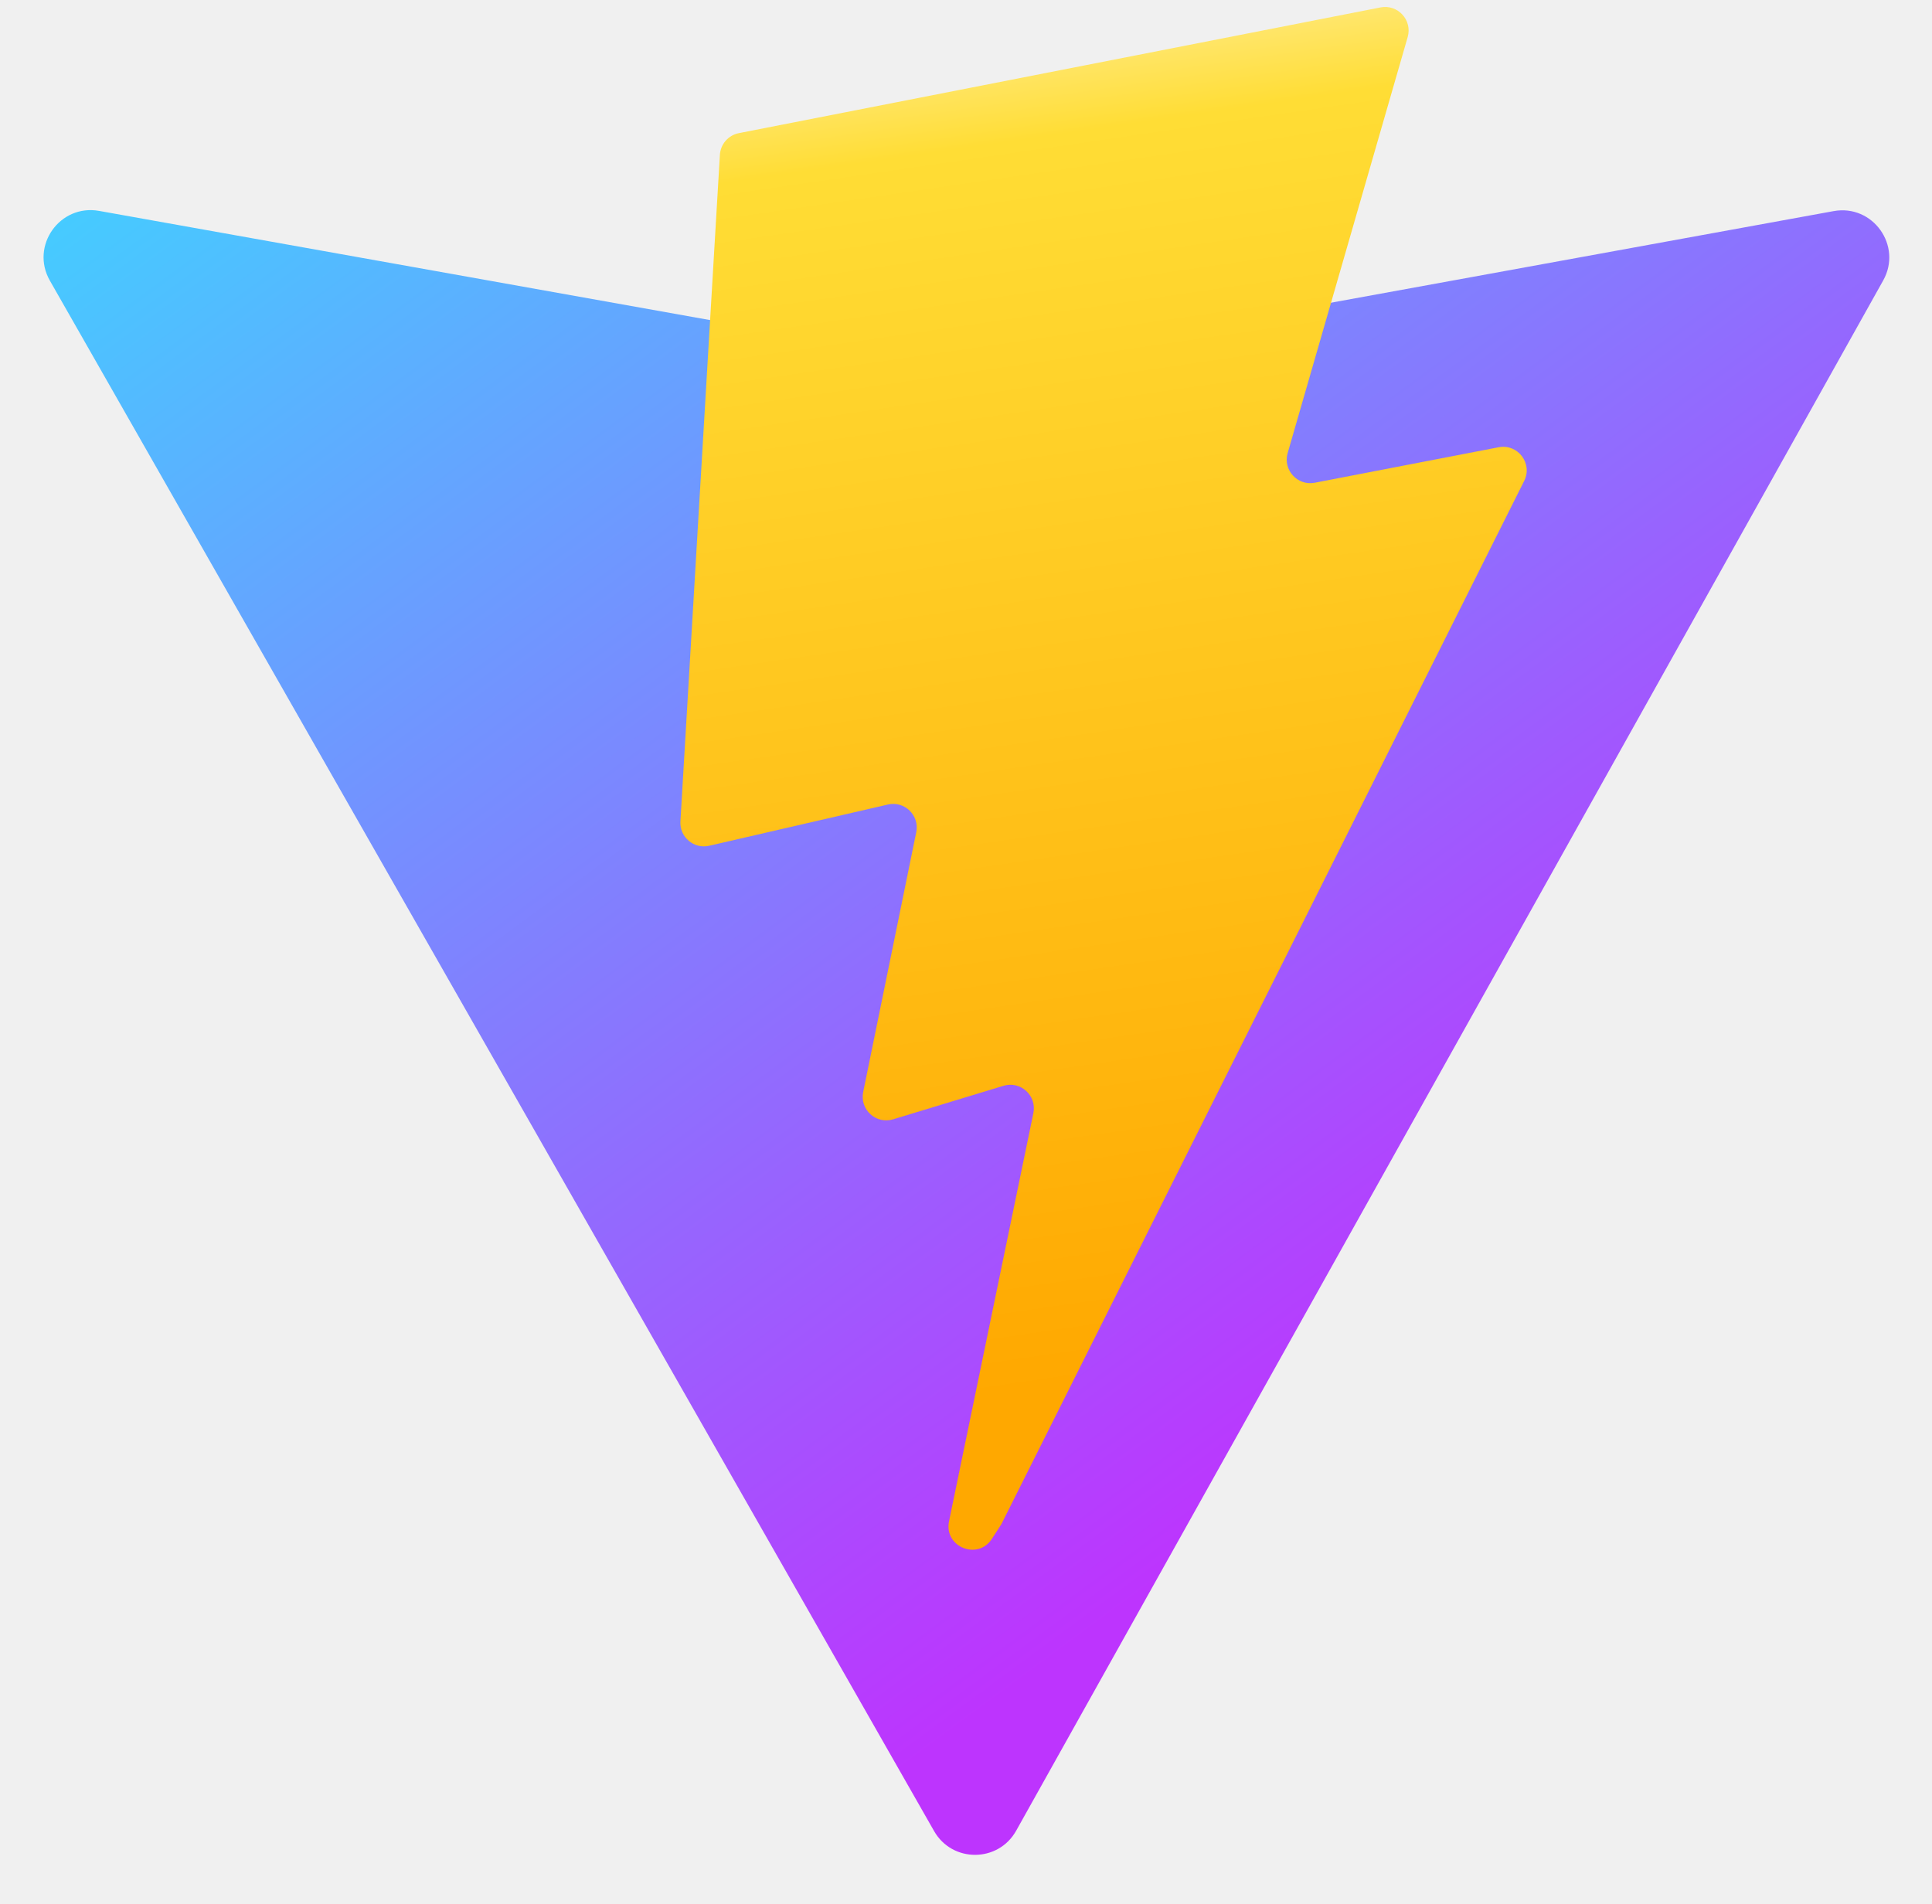
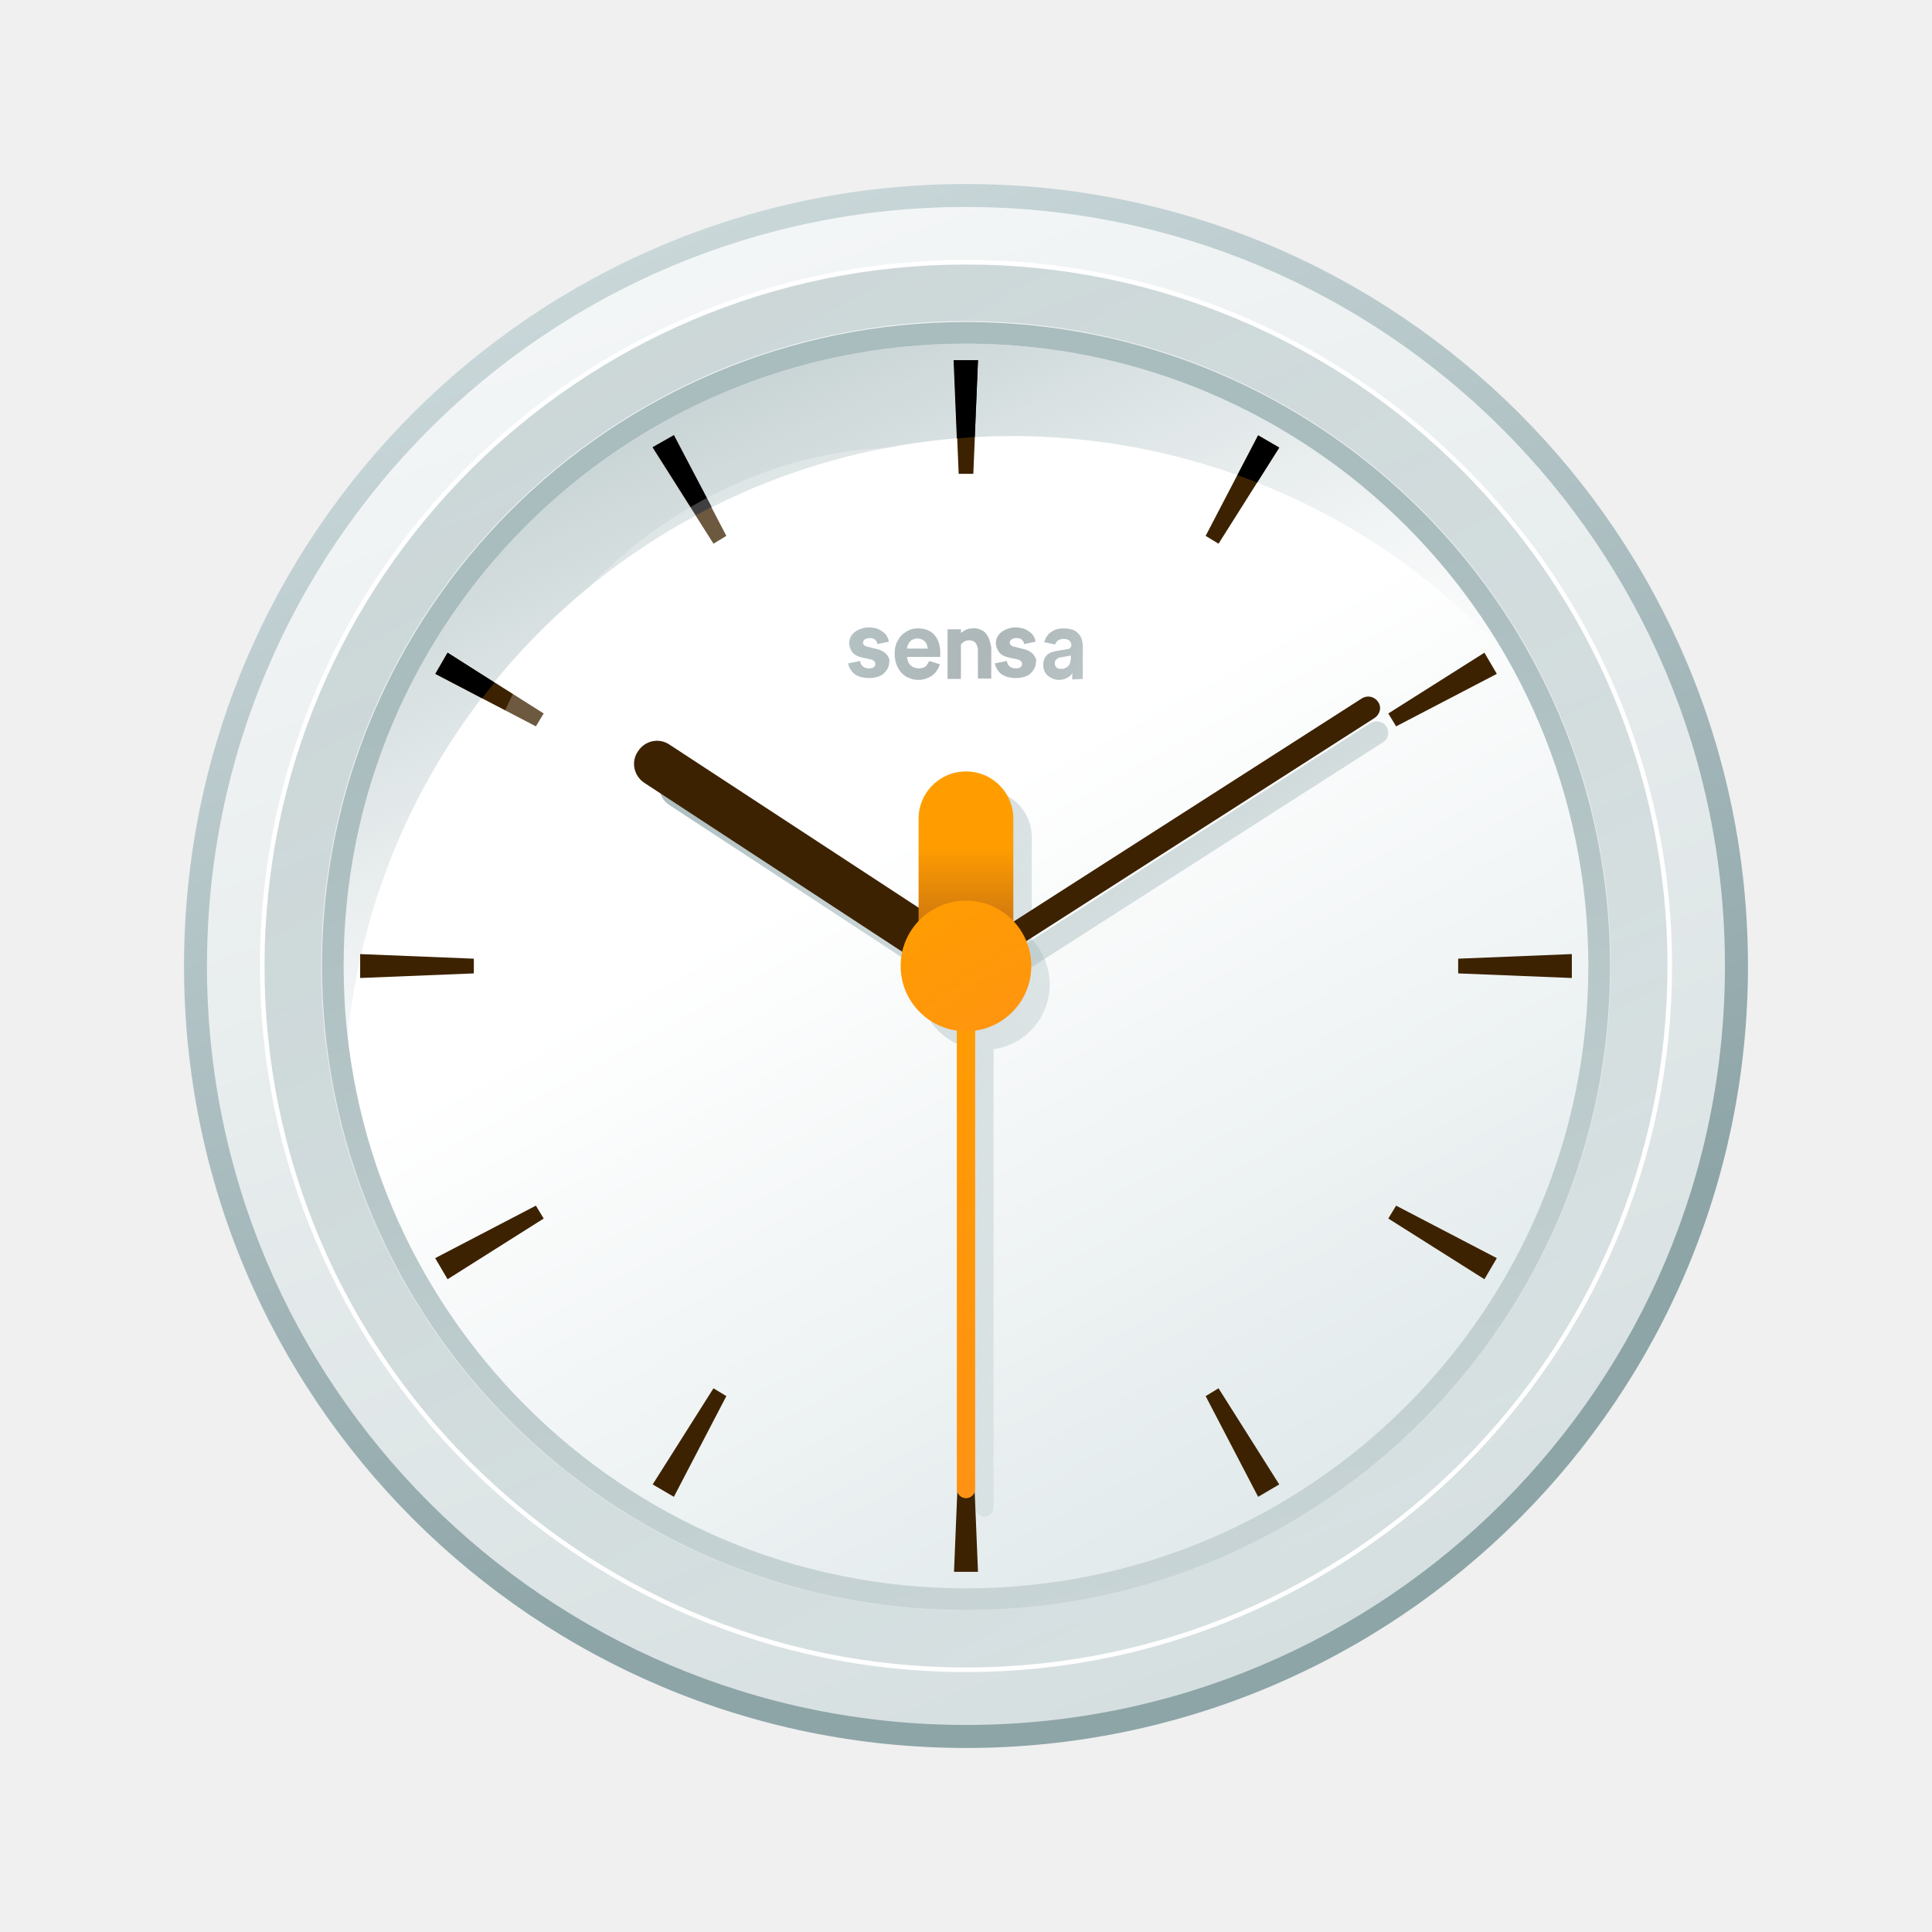
- <svg xmlns="http://www.w3.org/2000/svg" width="410" height="404" viewBox="0 0 410 404" fill="none">
-   <path d="M399.641 59.525L215.643 388.545C211.844 395.338 202.084 395.378 198.228 388.618L10.582 59.556C6.381 52.19 12.68 43.267 21.028 44.759L205.223 77.682C206.398 77.892 207.601 77.89 208.776 77.676L389.119 44.806C397.439 43.289 403.768 52.143 399.641 59.525Z" fill="url(#paint0_linear)" />
-   <path d="M292.965 1.574L156.801 28.255C154.563 28.694 152.906 30.59 152.771 32.866L144.395 174.33C144.198 177.662 147.258 180.248 150.51 179.498L188.42 170.749C191.967 169.931 195.172 173.055 194.443 176.622L183.18 231.775C182.422 235.487 185.907 238.661 189.532 237.56L212.947 230.446C216.577 229.344 220.065 232.527 219.297 236.242L201.398 322.875C200.278 328.294 207.486 331.249 210.492 326.603L212.5 323.5L323.454 102.072C325.312 98.365 322.108 94.137 318.036 94.923L279.014 102.454C275.347 103.161 272.227 99.746 273.262 96.158L298.731 7.867C299.767 4.273 296.636 0.855 292.965 1.574Z" fill="url(#paint1_linear)" />
+ <svg xmlns="http://www.w3.org/2000/svg" width="24" height="24" viewBox="0 0 24 24" fill="none">
+   <path d="M12 21.714C17.365 21.714 21.714 17.365 21.714 12C21.714 6.635 17.365 2.286 12 2.286C6.635 2.286 2.286 6.635 2.286 12C2.286 17.365 6.635 21.714 12 21.714Z" fill="url(#paint0_linear)" />
+   <path d="M12 21.428C17.207 21.428 21.428 17.207 21.428 12C21.428 6.793 17.207 2.571 12 2.571C6.793 2.571 2.571 6.793 2.571 12C2.571 17.207 6.793 21.428 12 21.428Z" fill="url(#paint1_linear)" />
+   <path opacity="0.5" d="M12 3.269C7.177 3.269 3.269 7.177 3.269 12C3.269 16.823 7.177 20.731 12 20.731C16.823 20.731 20.731 16.823 20.731 12C20.731 7.177 16.823 3.269 12 3.269ZM12 20.011C7.577 20.011 3.989 16.423 3.989 12C3.989 7.577 7.577 3.989 12 3.989C16.423 3.989 20.011 7.577 20.011 12C20.011 16.423 16.423 20.011 12 20.011Z" fill="url(#paint2_linear)" />
+   <path d="M12 20C16.418 20 20 16.418 20 12C20 7.582 16.418 4 12 4C7.582 4 4 7.582 4 12C4 16.418 7.582 20 12 20Z" fill="url(#paint3_linear)" />
+   <path d="M12 19.731C16.27 19.731 19.731 16.27 19.731 12C19.731 7.73 16.27 4.269 12 4.269C7.73 4.269 4.269 7.73 4.269 12C4.269 16.27 7.73 19.731 12 19.731Z" fill="url(#paint4_linear)" />
+   <path d="M17.223 9.028C17.183 8.96 17.091 8.943 17.023 8.983L12.36 11.971L8.629 9.526C8.497 9.44 8.32 9.474 8.234 9.606C8.149 9.737 8.183 9.914 8.314 10L12.074 12.463L12.229 12.223L12.303 12.343L17.177 9.223C17.246 9.183 17.263 9.097 17.223 9.028Z" fill="url(#paint5_linear)" />
+   <path d="M13.04 12.229C13.04 12.011 12.954 11.817 12.817 11.669V10.4C12.817 10.074 12.554 9.812 12.228 9.812C11.903 9.812 11.64 10.074 11.64 10.4V11.669C11.503 11.812 11.417 12.011 11.417 12.229C11.417 12.64 11.72 12.977 12.114 13.034V18.726C12.114 18.789 12.166 18.84 12.228 18.84C12.291 18.84 12.343 18.789 12.343 18.726V13.034C12.737 12.977 13.04 12.64 13.04 12.229Z" fill="url(#paint6_linear)" />
+   <path d="M12.571 5.417C14.989 5.417 17.16 6.451 18.68 8.097C17.337 5.806 14.851 4.269 12 4.269C7.731 4.269 4.269 7.731 4.269 12C4.269 12.297 4.286 12.589 4.32 12.874C4.737 8.686 8.274 5.417 12.571 5.417Z" fill="url(#paint7_linear)" />
+   <path d="M12 20.771C7.166 20.771 3.229 16.834 3.229 12C3.229 7.166 7.166 3.229 12 3.229C16.834 3.229 20.771 7.166 20.771 12C20.771 16.834 16.834 20.771 12 20.771ZM12 3.286C7.194 3.286 3.286 7.194 3.286 12C3.286 16.806 7.194 20.714 12 20.714C16.806 20.714 20.714 16.806 20.714 12C20.714 7.194 16.806 3.286 12 3.286Z" fill="white" />
+   <path d="M12.091 5.886H11.909L11.851 4.474H12.149L12.091 5.886Z" fill="#3C2200" />
+   <path d="M11.886 5.446C11.96 5.44 12.034 5.434 12.109 5.428L12.149 4.474H11.846L11.886 5.446Z" fill="black" />
+   <path d="M11.909 18.114H12.091L12.149 19.526H11.851L11.909 18.114Z" fill="#3C2200" />
+   <path d="M18.114 12.092V11.909L19.526 11.852V12.149L18.114 12.092Z" fill="#3C2200" />
+   <path d="M5.886 11.909V12.092L4.474 12.149V11.852L5.886 11.909Z" fill="#3C2200" />
+   <path d="M14.977 17.343L15.137 17.246L15.891 18.44L15.629 18.594L14.977 17.343Z" fill="#3C2200" />
+   <path d="M9.023 6.657L8.863 6.754L8.108 5.56L8.371 5.406L9.023 6.657Z" fill="#3C2200" />
+   <path d="M17.246 15.137L17.343 14.977L18.594 15.629L18.44 15.891L17.246 15.137Z" fill="#3C2200" />
+   <path d="M6.754 8.863L6.657 9.023L5.406 8.371L5.56 8.108L6.754 8.863Z" fill="#3C2200" />
+   <path d="M17.343 9.023L17.246 8.863L18.44 8.108L18.594 8.371L17.343 9.023Z" fill="#3C2200" />
+   <path d="M6.657 14.977L6.754 15.137L5.56 15.891L5.406 15.629L6.657 14.977Z" fill="#3C2200" />
+   <path d="M15.137 6.754L14.977 6.657L15.629 5.406L15.891 5.56L15.137 6.754Z" fill="#3C2200" />
+   <path d="M8.863 17.246L9.023 17.343L8.371 18.594L8.108 18.44L8.863 17.246Z" fill="#3C2200" />
+   <path d="M15.617 5.994L15.891 5.56L15.629 5.411L15.371 5.903C15.457 5.931 15.537 5.965 15.617 5.994Z" fill="black" />
+   <path d="M8.371 5.406L8.108 5.554L8.646 6.4C8.708 6.366 8.777 6.331 8.84 6.297L8.371 5.406Z" fill="black" />
+   <path opacity="0.25" d="M5.983 9.72C6.103 9.125 6.366 8.56 6.709 8.045C7.051 7.537 7.486 7.08 7.977 6.702C8.469 6.325 9.023 6.028 9.606 5.828C10.189 5.634 10.806 5.531 11.412 5.571C11.526 5.577 11.611 5.68 11.606 5.794C11.6 5.88 11.543 5.948 11.469 5.977C10.931 6.177 10.417 6.377 9.937 6.628C9.451 6.874 8.994 7.16 8.566 7.48C8.137 7.805 7.737 8.165 7.366 8.565C6.994 8.965 6.657 9.4 6.32 9.868C6.257 9.954 6.143 9.971 6.057 9.908C5.994 9.862 5.966 9.788 5.983 9.72Z" fill="white" />
+   <path d="M5.56 8.108L5.411 8.371L5.989 8.674C6.04 8.606 6.091 8.543 6.143 8.48L5.56 8.108Z" fill="black" />
+   <path d="M12 12.286C11.948 12.286 11.891 12.269 11.845 12.24L8.006 9.726C7.874 9.64 7.834 9.463 7.926 9.332C8.011 9.2 8.188 9.16 8.32 9.252L12.16 11.766C12.291 11.852 12.331 12.029 12.24 12.16C12.183 12.24 12.091 12.286 12 12.286Z" fill="#3C2200" />
+   <path d="M12 12.143C11.954 12.143 11.909 12.12 11.88 12.074C11.84 12.005 11.857 11.92 11.926 11.874L16.92 8.674C16.988 8.634 17.074 8.651 17.12 8.72C17.166 8.788 17.143 8.874 17.074 8.92L12.08 12.12C12.051 12.137 12.028 12.143 12 12.143Z" fill="#3C2200" />
+   <path d="M12 18.611C11.937 18.611 11.886 18.56 11.886 18.497V12C11.886 11.937 11.937 11.886 12 11.886C12.063 11.886 12.114 11.937 12.114 12V18.497C12.114 18.56 12.063 18.611 12 18.611Z" fill="url(#paint8_linear)" />
+   <path d="M12 9.583C11.674 9.583 11.411 9.845 11.411 10.171V12H12.588V10.171C12.588 9.845 12.326 9.583 12 9.583Z" fill="url(#paint9_linear)" />
+   <path d="M12 12.811C12.448 12.811 12.811 12.448 12.811 12C12.811 11.552 12.448 11.188 12 11.188C11.552 11.188 11.188 11.552 11.188 12C11.188 12.448 11.552 12.811 12 12.811Z" fill="url(#paint10_linear)" />
+   <path d="M11.268 8.051C11.268 8.023 11.286 7.994 11.303 7.971C11.314 7.96 11.326 7.949 11.343 7.943C11.36 7.937 11.377 7.931 11.394 7.931C11.411 7.931 11.434 7.937 11.451 7.943C11.469 7.949 11.48 7.96 11.491 7.971C11.503 7.983 11.508 7.994 11.514 8.011C11.52 8.023 11.52 8.04 11.526 8.057H11.268V8.051ZM11.606 7.886C11.554 7.829 11.486 7.806 11.4 7.806C11.366 7.806 11.326 7.811 11.291 7.829C11.257 7.846 11.229 7.863 11.2 7.891C11.171 7.92 11.154 7.954 11.137 7.989C11.12 8.029 11.114 8.074 11.114 8.12C11.114 8.166 11.12 8.211 11.137 8.257C11.154 8.297 11.171 8.331 11.2 8.36C11.229 8.389 11.257 8.411 11.297 8.423C11.331 8.44 11.371 8.446 11.411 8.446C11.446 8.446 11.474 8.44 11.508 8.429C11.537 8.417 11.56 8.406 11.583 8.389C11.606 8.371 11.623 8.354 11.64 8.326C11.657 8.303 11.668 8.28 11.674 8.251L11.543 8.211C11.531 8.234 11.52 8.257 11.497 8.28C11.474 8.297 11.446 8.303 11.411 8.303C11.394 8.303 11.371 8.297 11.354 8.291C11.337 8.286 11.32 8.274 11.309 8.263C11.297 8.251 11.286 8.234 11.28 8.217C11.274 8.2 11.268 8.183 11.268 8.16H11.68C11.68 8.16 11.68 8.154 11.68 8.143C11.68 8.131 11.68 8.12 11.68 8.109C11.68 8.017 11.657 7.943 11.606 7.886Z" fill="url(#paint11_linear)" />
+   <path d="M11.011 8.126C10.977 8.092 10.931 8.069 10.868 8.057L10.777 8.034C10.76 8.034 10.748 8.023 10.737 8.017C10.726 8.006 10.72 7.994 10.72 7.983C10.72 7.966 10.731 7.949 10.743 7.943C10.76 7.932 10.777 7.926 10.8 7.926C10.817 7.926 10.829 7.926 10.846 7.932C10.857 7.937 10.868 7.943 10.874 7.949C10.88 7.954 10.886 7.966 10.891 7.972C10.897 7.983 10.897 7.989 10.897 8H10.903L11.04 7.972C11.04 7.954 11.034 7.932 11.023 7.914C11.011 7.892 11 7.874 10.977 7.857C10.954 7.84 10.931 7.823 10.903 7.812C10.868 7.8 10.829 7.794 10.789 7.794C10.754 7.794 10.726 7.8 10.691 7.812C10.663 7.823 10.64 7.834 10.617 7.852C10.594 7.869 10.577 7.892 10.566 7.914C10.554 7.937 10.549 7.966 10.549 7.989C10.549 8.029 10.566 8.069 10.588 8.103C10.617 8.137 10.663 8.16 10.726 8.172L10.806 8.189C10.834 8.194 10.846 8.2 10.857 8.212C10.868 8.223 10.874 8.234 10.874 8.246C10.874 8.263 10.868 8.274 10.857 8.286C10.846 8.297 10.823 8.303 10.794 8.303C10.76 8.303 10.731 8.292 10.714 8.274C10.697 8.257 10.686 8.234 10.686 8.212H10.68L10.537 8.24C10.537 8.263 10.549 8.28 10.554 8.297C10.566 8.32 10.583 8.343 10.6 8.36C10.623 8.383 10.651 8.394 10.68 8.406C10.714 8.417 10.754 8.423 10.8 8.423C10.834 8.423 10.874 8.417 10.909 8.406C10.937 8.394 10.966 8.383 10.983 8.36C11.023 8.326 11.046 8.274 11.046 8.223C11.057 8.2 11.04 8.16 11.011 8.126Z" fill="url(#paint12_linear)" />
+   <path d="M12.834 8.126C12.8 8.092 12.754 8.069 12.691 8.057L12.6 8.034C12.583 8.034 12.572 8.023 12.56 8.017C12.549 8.006 12.543 7.994 12.543 7.983C12.543 7.966 12.554 7.949 12.566 7.943C12.583 7.932 12.6 7.926 12.623 7.926C12.64 7.926 12.652 7.926 12.669 7.932C12.68 7.937 12.691 7.943 12.697 7.949C12.703 7.954 12.709 7.966 12.714 7.972C12.72 7.983 12.72 7.989 12.72 8H12.726L12.863 7.972C12.863 7.954 12.857 7.932 12.846 7.914C12.834 7.892 12.823 7.874 12.8 7.857C12.777 7.84 12.754 7.823 12.726 7.812C12.691 7.8 12.652 7.794 12.611 7.794C12.577 7.794 12.549 7.8 12.514 7.812C12.486 7.823 12.463 7.834 12.44 7.852C12.417 7.869 12.4 7.892 12.389 7.914C12.377 7.937 12.371 7.966 12.371 7.989C12.371 8.029 12.389 8.069 12.412 8.103C12.44 8.137 12.486 8.16 12.549 8.172L12.629 8.189C12.657 8.194 12.669 8.2 12.68 8.212C12.691 8.223 12.697 8.234 12.697 8.246C12.697 8.263 12.691 8.274 12.68 8.286C12.669 8.297 12.646 8.303 12.617 8.303C12.583 8.303 12.554 8.292 12.537 8.274C12.52 8.257 12.509 8.234 12.509 8.212H12.503L12.36 8.24C12.36 8.263 12.371 8.28 12.377 8.297C12.389 8.32 12.406 8.343 12.423 8.36C12.446 8.383 12.474 8.394 12.503 8.406C12.537 8.417 12.577 8.423 12.623 8.423C12.657 8.423 12.697 8.417 12.732 8.406C12.76 8.394 12.789 8.383 12.806 8.36C12.846 8.326 12.869 8.274 12.869 8.223C12.88 8.2 12.863 8.16 12.834 8.126Z" fill="url(#paint13_linear)" />
+   <path d="M13.303 8.171C13.303 8.194 13.297 8.217 13.291 8.24C13.286 8.257 13.274 8.269 13.263 8.28C13.251 8.291 13.24 8.297 13.223 8.303C13.206 8.309 13.194 8.309 13.177 8.309C13.154 8.309 13.131 8.303 13.12 8.286C13.108 8.274 13.103 8.257 13.103 8.24C13.103 8.217 13.108 8.2 13.126 8.189C13.137 8.177 13.16 8.166 13.177 8.166L13.303 8.143V8.177V8.171ZM13.451 8.434V8.034C13.451 8.006 13.446 7.977 13.44 7.949C13.434 7.92 13.417 7.897 13.4 7.874C13.377 7.851 13.354 7.834 13.326 7.823C13.291 7.811 13.251 7.806 13.211 7.806C13.177 7.806 13.143 7.811 13.108 7.823C13.08 7.834 13.057 7.851 13.034 7.869C13.017 7.886 13 7.909 12.989 7.931C12.983 7.949 12.977 7.96 12.971 7.977L13.108 8.006C13.114 7.989 13.12 7.977 13.131 7.966C13.149 7.949 13.177 7.937 13.211 7.937C13.246 7.937 13.268 7.943 13.286 7.96C13.303 7.977 13.309 7.994 13.309 8.017C13.309 8.029 13.303 8.034 13.297 8.046C13.286 8.057 13.274 8.063 13.263 8.063L13.126 8.086C13.103 8.091 13.08 8.097 13.057 8.103C13.04 8.114 13.017 8.126 13.006 8.137C12.989 8.154 12.977 8.171 12.971 8.194C12.96 8.217 12.96 8.24 12.96 8.263C12.96 8.286 12.966 8.309 12.971 8.331C12.983 8.354 12.994 8.371 13.011 8.389C13.028 8.406 13.051 8.417 13.074 8.429C13.097 8.44 13.126 8.446 13.154 8.446C13.251 8.446 13.309 8.389 13.32 8.36V8.44L13.451 8.434Z" fill="url(#paint14_linear)" />
+   <path d="M12.291 7.954C12.286 7.926 12.268 7.897 12.251 7.874C12.234 7.851 12.211 7.834 12.183 7.823C12.154 7.811 12.12 7.8 12.085 7.806C12.051 7.806 12.017 7.811 11.988 7.829C11.971 7.84 11.948 7.851 11.937 7.863V7.817H11.771V8.434H11.937V8.006C11.943 8 11.977 7.954 12.034 7.954C12.074 7.954 12.103 7.966 12.12 7.989C12.137 8.011 12.148 8.046 12.148 8.074V8.429H12.314V8.04C12.308 8.017 12.303 7.983 12.291 7.954Z" fill="url(#paint15_linear)" />
  <defs>
-     <linearGradient id="paint0_linear" x1="6" y1="33" x2="235" y2="344" gradientUnits="userSpaceOnUse">
-       <stop stop-color="#41D1FF" />
-       <stop offset="1" stop-color="#BD34FE" />
+     <linearGradient id="paint0_linear" x1="14.236" y1="17.472" x2="7.722" y2="1.529" gradientUnits="userSpaceOnUse">
+       <stop stop-color="#8EA5A8" />
+       <stop offset="1" stop-color="#CFDCDE" />
    </linearGradient>
-     <linearGradient id="paint1_linear" x1="194.651" y1="8.818" x2="236.076" y2="292.989" gradientUnits="userSpaceOnUse">
-       <stop stop-color="#FFEA83" />
-       <stop offset="0.083" stop-color="#FFDD35" />
-       <stop offset="1" stop-color="#FFA800" />
+     <linearGradient id="paint1_linear" x1="6.256" y1="-3.73" x2="25.056" y2="47.755" gradientUnits="userSpaceOnUse">
+       <stop stop-color="white" />
+       <stop offset="1" stop-color="#A9BCBE" />
+     </linearGradient>
+     <linearGradient id="paint2_linear" x1="3.683" y1="-3.263" x2="17.549" y2="22.184" gradientUnits="userSpaceOnUse">
+       <stop stop-color="#8EA5A8" />
+       <stop offset="1" stop-color="#DEE7E8" />
+     </linearGradient>
+     <linearGradient id="paint3_linear" x1="18.279" y1="41.75" x2="11.078" y2="7.632" gradientUnits="userSpaceOnUse">
+       <stop stop-color="white" />
+       <stop offset="1" stop-color="#A9BCBE" />
+     </linearGradient>
+     <linearGradient id="paint4_linear" x1="11.118" y1="10.407" x2="18.775" y2="24.235" gradientUnits="userSpaceOnUse">
+       <stop stop-color="white" />
+       <stop offset="1" stop-color="#CFDCDE" />
+     </linearGradient>
+     <linearGradient id="paint5_linear" x1="16.055" y1="15.298" x2="10.521" y2="5.623" gradientUnits="userSpaceOnUse">
+       <stop stop-color="#A9BCBE" stop-opacity="0" />
+       <stop offset="1" stop-color="#8EA5A8" />
+     </linearGradient>
+     <linearGradient id="paint6_linear" x1="17.271" y1="16.25" x2="1.243" y2="10.078" gradientUnits="userSpaceOnUse">
+       <stop stop-color="#A9BCBE" stop-opacity="0" />
+       <stop offset="1" stop-color="#8EA5A8" />
+     </linearGradient>
+     <linearGradient id="paint7_linear" x1="11.785" y1="11.123" x2="6.528" y2="-0.477" gradientUnits="userSpaceOnUse">
+       <stop stop-color="#A9BCBE" stop-opacity="0" />
+       <stop offset="1" stop-color="#8EA5A8" />
+     </linearGradient>
+     <linearGradient id="paint8_linear" x1="13.53" y1="17.66" x2="10.469" y2="12.836" gradientUnits="userSpaceOnUse">
+       <stop stop-color="#FF9214" />
+       <stop offset="1" stop-color="#FF9D00" />
+     </linearGradient>
+     <linearGradient id="paint9_linear" x1="12" y1="10.514" x2="12" y2="12.393" gradientUnits="userSpaceOnUse">
+       <stop stop-color="#FF9D00" />
+       <stop offset="1" stop-color="#A3541E" />
+     </linearGradient>
+     <linearGradient id="paint10_linear" x1="12.837" y1="13.319" x2="11.416" y2="11.08" gradientUnits="userSpaceOnUse">
+       <stop stop-color="#FF9214" />
+       <stop offset="1" stop-color="#FF9D00" />
+     </linearGradient>
+     <linearGradient id="paint11_linear" x1="9.907" y1="7.404" x2="14.564" y2="9.633" gradientUnits="userSpaceOnUse">
+       <stop stop-color="#BBCACC" />
+       <stop offset="0.471" stop-color="#939FA1" stop-opacity="0.75" />
+       <stop offset="1" stop-color="#CFDCDE" />
+     </linearGradient>
+     <linearGradient id="paint12_linear" x1="9.796" y1="7.638" x2="14.453" y2="9.866" gradientUnits="userSpaceOnUse">
+       <stop stop-color="#BBCACC" />
+       <stop offset="0.471" stop-color="#939FA1" stop-opacity="0.75" />
+       <stop offset="1" stop-color="#CFDCDE" />
+     </linearGradient>
+     <linearGradient id="paint13_linear" x1="10.135" y1="6.928" x2="14.793" y2="9.156" gradientUnits="userSpaceOnUse">
+       <stop stop-color="#BBCACC" />
+       <stop offset="0.471" stop-color="#939FA1" stop-opacity="0.75" />
+       <stop offset="1" stop-color="#CFDCDE" />
+     </linearGradient>
+     <linearGradient id="paint14_linear" x1="10.239" y1="6.71" x2="14.896" y2="8.938" gradientUnits="userSpaceOnUse">
+       <stop stop-color="#BBCACC" />
+       <stop offset="0.471" stop-color="#939FA1" stop-opacity="0.75" />
+       <stop offset="1" stop-color="#CFDCDE" />
+     </linearGradient>
+     <linearGradient id="paint15_linear" x1="10.01" y1="7.189" x2="14.667" y2="9.418" gradientUnits="userSpaceOnUse">
+       <stop stop-color="#BBCACC" />
+       <stop offset="0.471" stop-color="#939FA1" stop-opacity="0.75" />
+       <stop offset="1" stop-color="#CFDCDE" />
    </linearGradient>
  </defs>
</svg>
